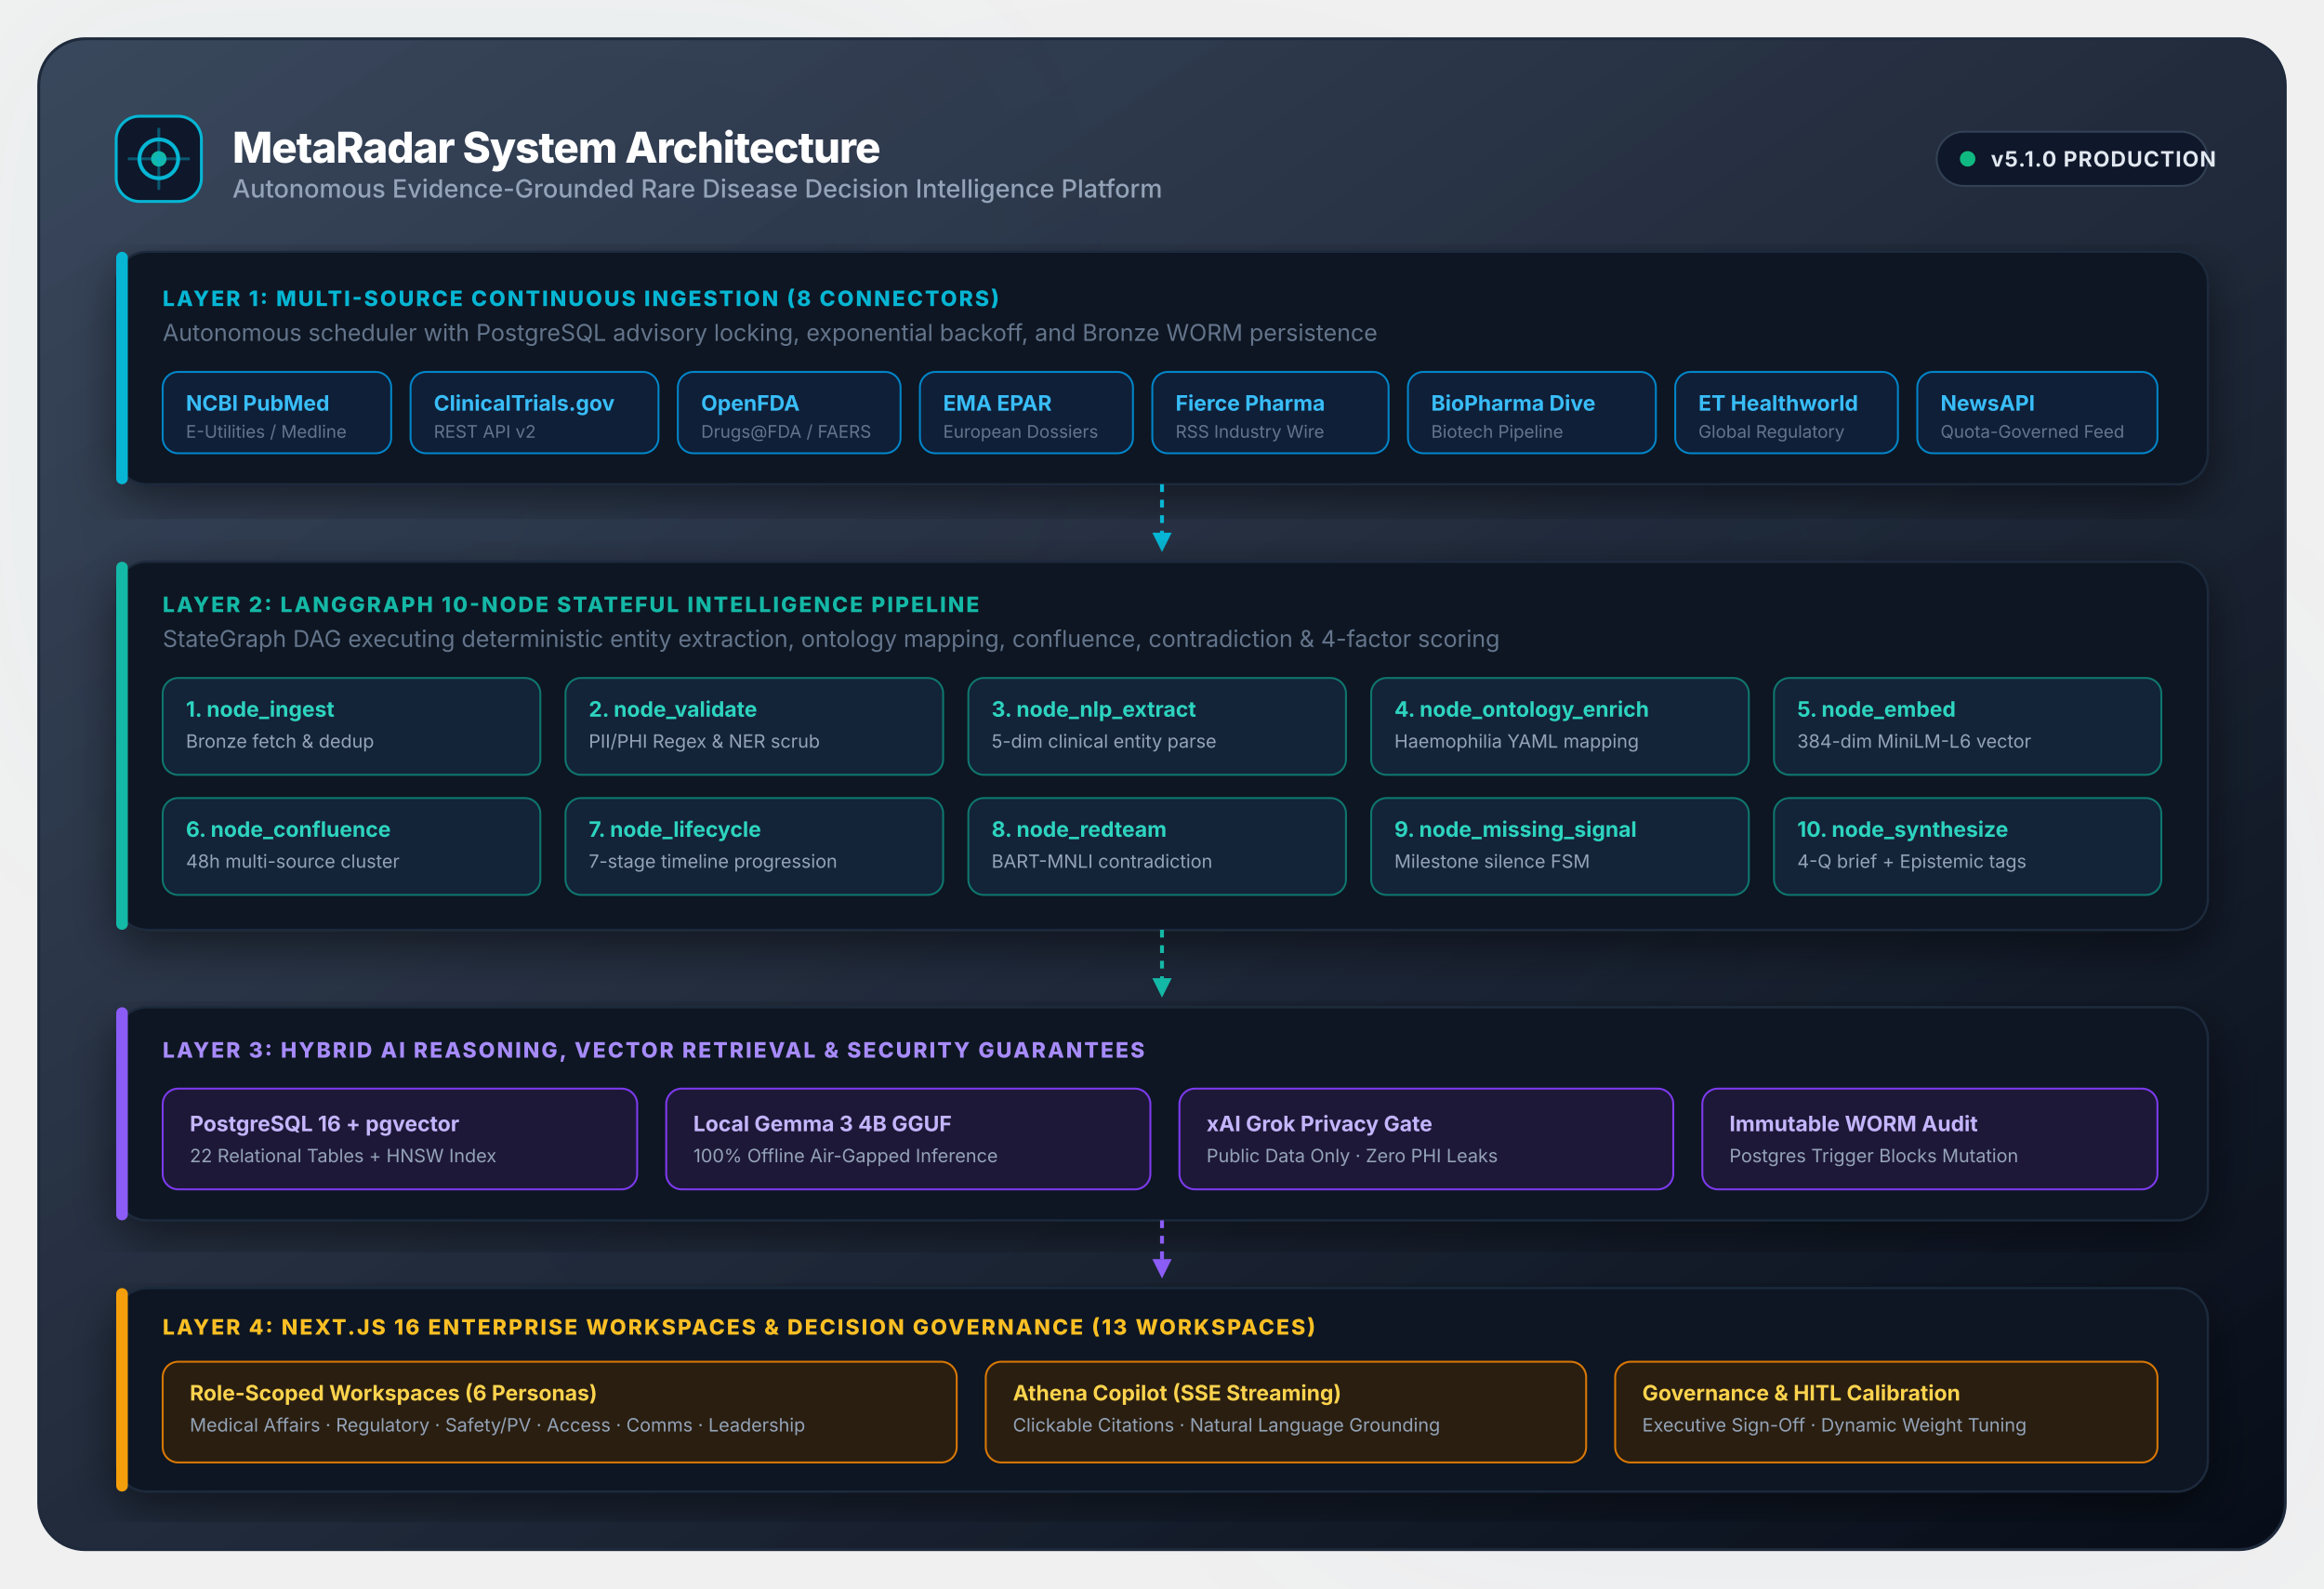
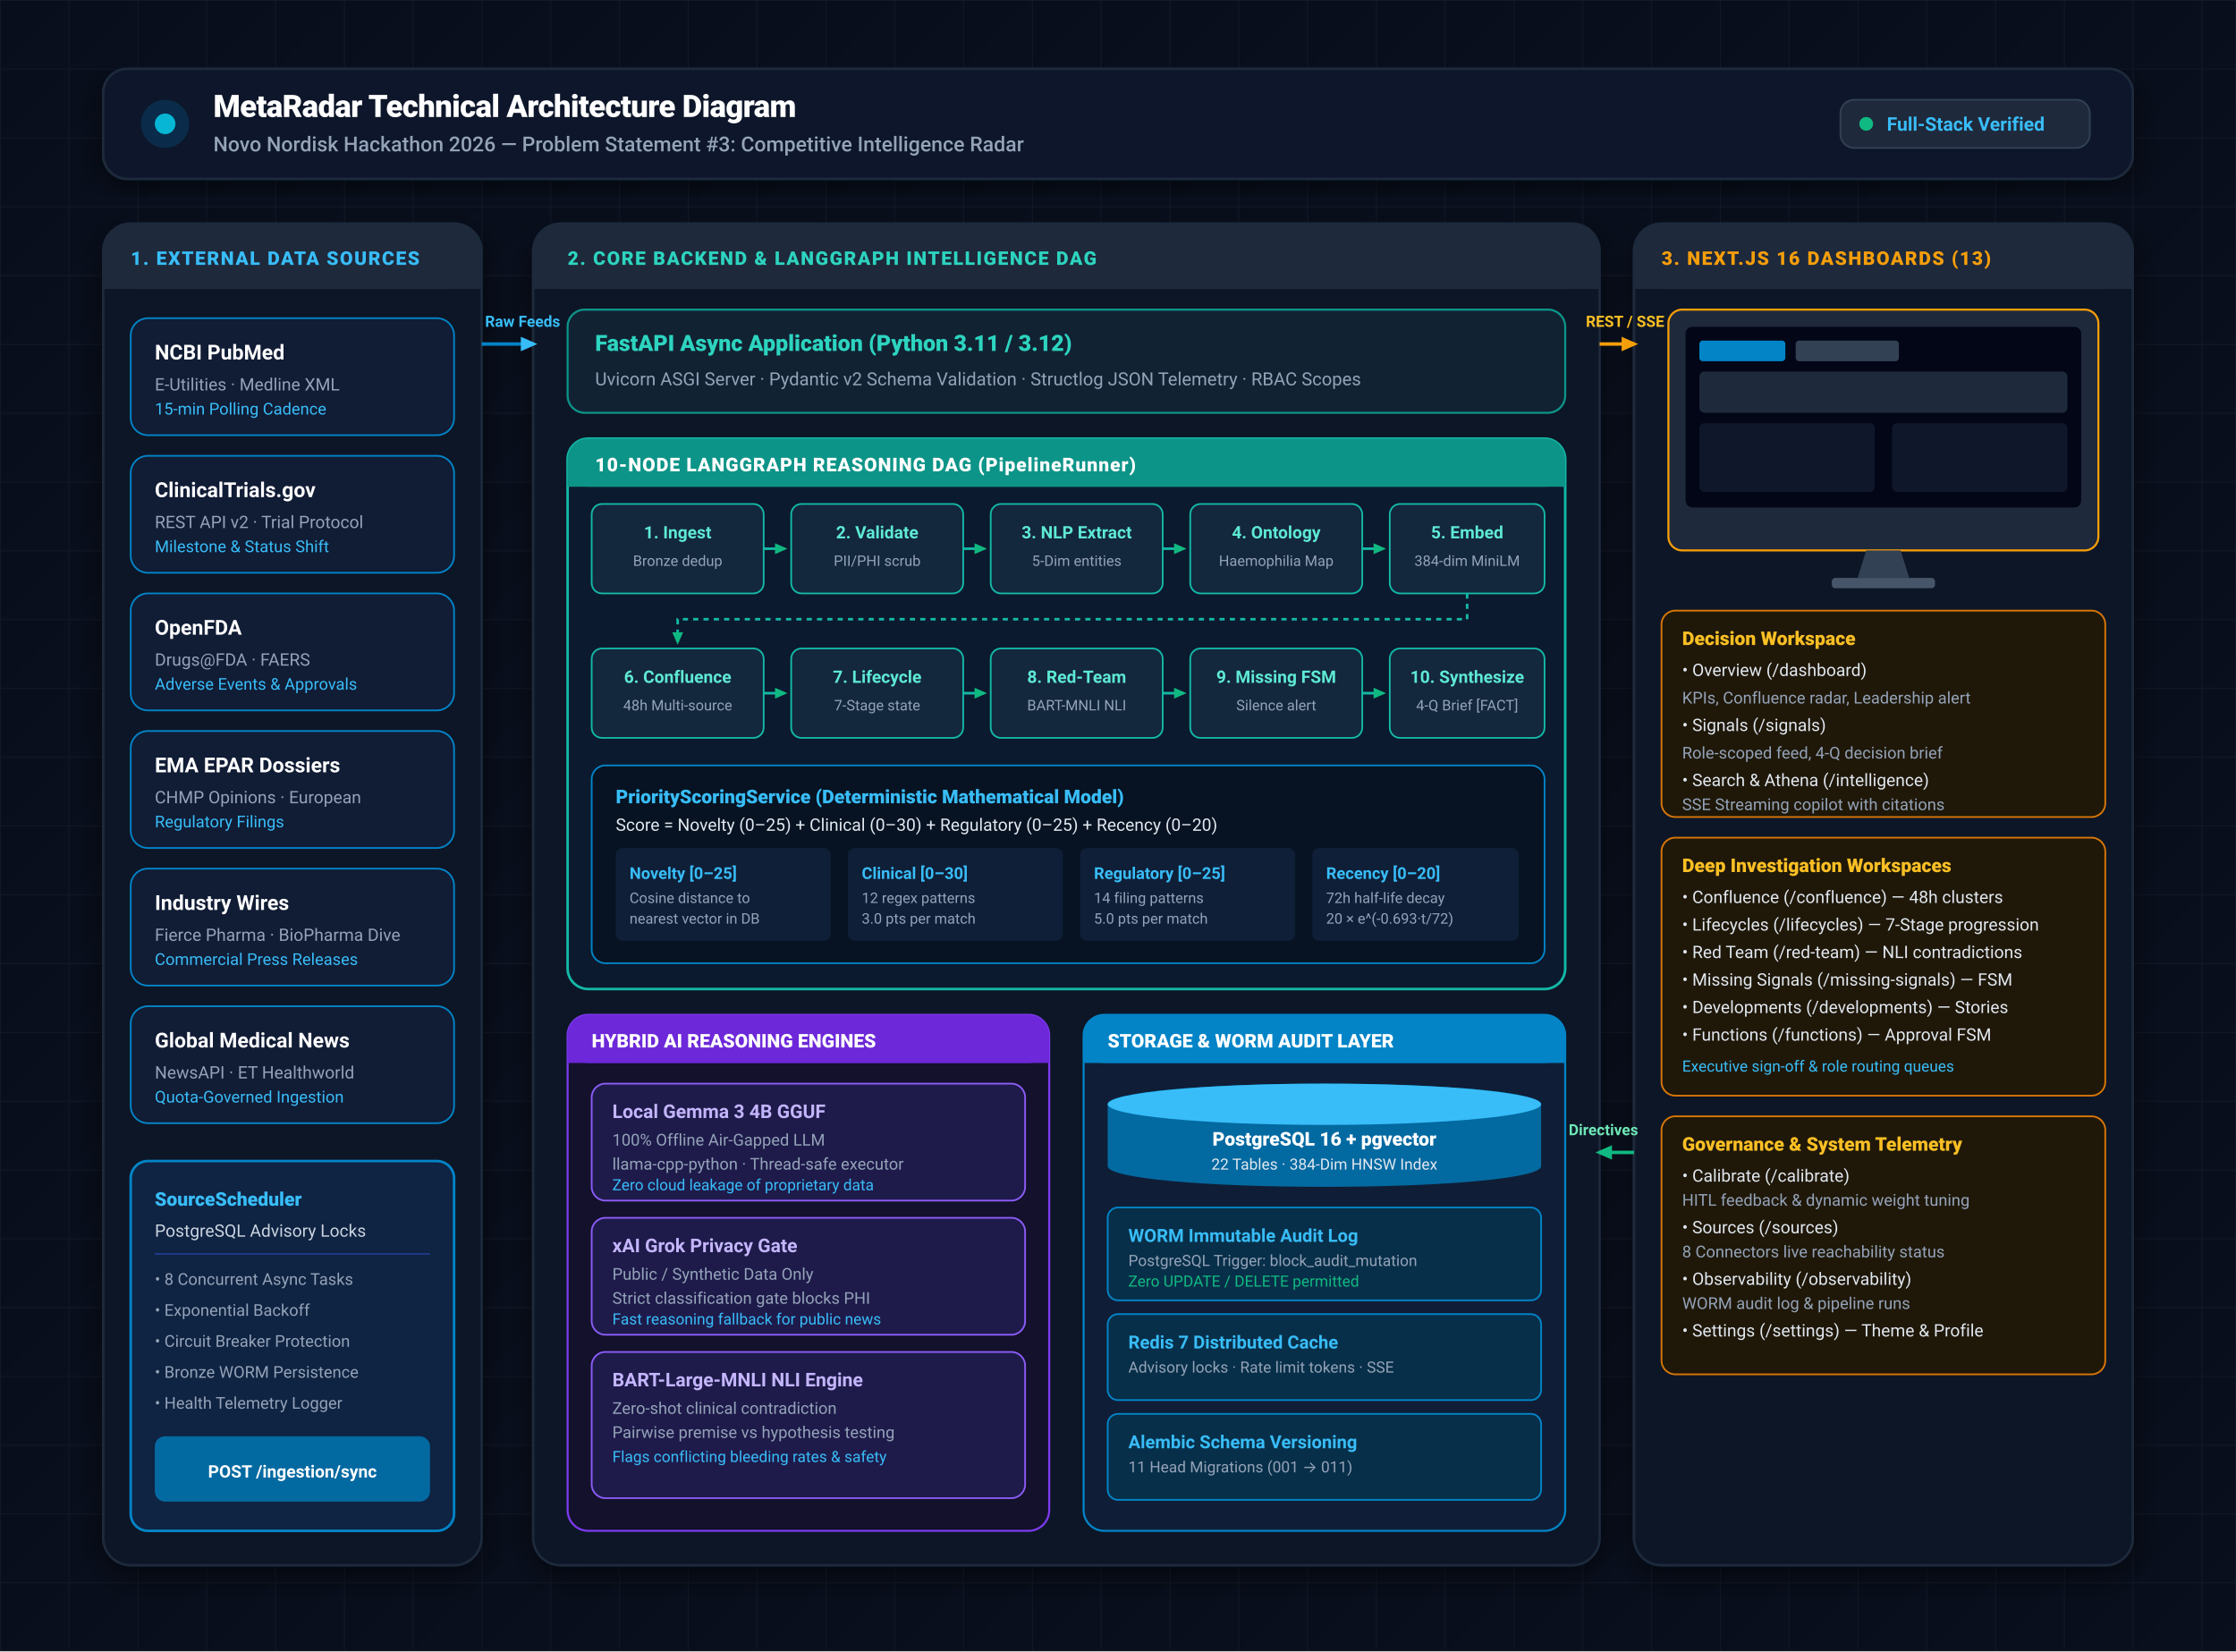
- <svg xmlns="http://www.w3.org/2000/svg" viewBox="0 0 1200 820" width="100%" height="100%" style="background:#070d18; font-family:'Plus Jakarta Sans', system-ui, -apple-system, sans-serif;">
+ <svg xmlns="http://www.w3.org/2000/svg" viewBox="0 0 1300 960" width="100%" height="100%" style="background:#090f1d; font-family:'Plus Jakarta Sans', -apple-system, BlinkMacSystemFont, 'Segoe UI', Roboto, sans-serif;">
  <defs>
-     <linearGradient id="bgGlow" x1="0%" y1="0%" x2="100%" y2="100%">
-       <stop offset="0%" stop-color="#0e1e38" stop-opacity="0.8" />
-       <stop offset="100%" stop-color="#070d18" stop-opacity="1" />
+     <marker id="arrow" viewBox="0 0 10 10" refX="6" refY="5" markerWidth="6" markerHeight="6" orient="auto-start-reverse">
+       <path d="M 0 1.5 L 8 5 L 0 8.5 z" fill="#38bdf8" />
+     </marker>
+     <marker id="arrow-green" viewBox="0 0 10 10" refX="6" refY="5" markerWidth="6" markerHeight="6" orient="auto-start-reverse">
+       <path d="M 0 1.5 L 8 5 L 0 8.5 z" fill="#10b981" />
+     </marker>
+     <marker id="arrow-amber" viewBox="0 0 10 10" refX="6" refY="5" markerWidth="6" markerHeight="6" orient="auto-start-reverse">
+       <path d="M 0 1.5 L 8 5 L 0 8.5 z" fill="#f59e0b" />
+     </marker>
+     <marker id="arrow-purple" viewBox="0 0 10 10" refX="6" refY="5" markerWidth="6" markerHeight="6" orient="auto-start-reverse">
+       <path d="M 0 1.5 L 8 5 L 0 8.5 z" fill="#a78bfa" />
+     </marker>
+     <linearGradient id="clientGrad" x1="0%" y1="0%" x2="0%" y2="100%">
+       <stop offset="0%" stop-color="#1e293b" />
+       <stop offset="100%" stop-color="#0f172a" />
    </linearGradient>
-     <linearGradient id="cyanGrad" x1="0%" y1="0%" x2="100%" y2="0%">
-       <stop offset="0%" stop-color="#06b6d4" />
-       <stop offset="100%" stop-color="#3b82f6" />
+     <linearGradient id="dbGrad" x1="0%" y1="0%" x2="100%" y2="0%">
+       <stop offset="0%" stop-color="#0284c7" />
+       <stop offset="100%" stop-color="#0369a1" />
    </linearGradient>
-     <linearGradient id="tealGrad" x1="0%" y1="0%" x2="100%" y2="0%">
-       <stop offset="0%" stop-color="#14b8a6" />
-       <stop offset="100%" stop-color="#06b6d4" />
+     <linearGradient id="goldDbGrad" x1="0%" y1="0%" x2="100%" y2="0%">
+       <stop offset="0%" stop-color="#d97706" />
+       <stop offset="100%" stop-color="#b45309" />
    </linearGradient>
-     <linearGradient id="purpleGrad" x1="0%" y1="0%" x2="100%" y2="0%">
-       <stop offset="0%" stop-color="#8b5cf6" />
-       <stop offset="100%" stop-color="#ec4899" />
-     </linearGradient>
-     <linearGradient id="amberGrad" x1="0%" y1="0%" x2="100%" y2="0%">
-       <stop offset="0%" stop-color="#f59e0b" />
-       <stop offset="100%" stop-color="#ef4444" />
-     </linearGradient>
-     <filter id="cardShadow" x="-10%" y="-10%" width="120%" height="125%">
-       <feDropShadow dx="0" dy="8" stdDeviation="12" flood-color="#000000" flood-opacity="0.5" />
+     <filter id="boxShadow" x="-10%" y="-10%" width="120%" height="125%">
+       <feDropShadow dx="0" dy="6" stdDeviation="8" flood-color="#000000" flood-opacity="0.5" />
    </filter>
  </defs>
-   <circle cx="200" cy="150" r="280" fill="#06b6d4" opacity="0.04" filter="blur(60px)" />
-   <circle cx="1000" cy="650" r="320" fill="#3b82f6" opacity="0.04" filter="blur(70px)" />
-   <circle cx="600" cy="400" r="300" fill="#8b5cf6" opacity="0.03" filter="blur(80px)" />
-   <rect x="20" y="20" width="1160" height="780" rx="24" fill="url(#bgGlow)" stroke="#1e293b" stroke-width="1.5" />
-   <g transform="translate(60, 60)">
-     <rect x="0" y="0" width="44" height="44" rx="12" fill="#0f172a" stroke="#06b6d4" stroke-width="1.5" />
-     <circle cx="22" cy="22" r="10" stroke="#06b6d4" stroke-width="2" fill="none" />
-     <circle cx="22" cy="22" r="4" fill="#14b8a6" />
-     <line x1="22" y1="6" x2="22" y2="38" stroke="#06b6d4" stroke-width="1.5" opacity="0.4" />
-     <line x1="6" y1="22" x2="38" y2="22" stroke="#06b6d4" stroke-width="1.5" opacity="0.4" />
-     <text x="60" y="24" fill="#ffffff" font-size="22" font-weight="800" letter-spacing="-0.5">MetaRadar System Architecture</text>
-     <text x="60" y="42" fill="#94a3b8" font-size="13" font-weight="500">Autonomous Evidence-Grounded Rare Disease Decision Intelligence Platform</text>
-     <rect x="940" y="8" width="140" height="28" rx="14" fill="#0f172a" stroke="#334155" stroke-width="1" />
-     <circle cx="956" cy="22" r="4" fill="#10b981" />
-     <text x="968" y="26" fill="#e2e8f0" font-size="11" font-weight="700" letter-spacing="0.5">v5.1.0 PRODUCTION</text>
+   <rect width="1300" height="960" fill="#090f1d" />
+   <g opacity="0.07" stroke="#94a3b8" stroke-width="1">
+     <pattern id="grid" width="40" height="40" patternUnits="userSpaceOnUse">
+       <path d="M 40 0 L 0 0 0 40" />
+     </pattern>
+     <rect width="1300" height="960" fill="url(#grid)" />
+   </g>
+   <g transform="translate(60, 40)">
+     <rect x="0" y="0" width="1180" height="64" rx="14" fill="#0f172a" stroke="#1e293b" stroke-width="1.5" filter="url(#boxShadow)" />
+     <circle cx="36" cy="32" r="14" fill="#0284c7" opacity="0.2" />
+     <circle cx="36" cy="32" r="6" fill="#06b6d4" />
+     <text x="64" y="28" fill="#ffffff" font-size="18" font-weight="800" letter-spacing="-0.3">MetaRadar Technical Architecture Diagram</text>
+     <text x="64" y="48" fill="#94a3b8" font-size="12" font-weight="500">Novo Nordisk Hackathon 2026 — Problem Statement #3: Competitive Intelligence Radar</text>
+     <rect x="1010" y="18" width="145" height="28" rx="8" fill="#1e293b" stroke="#334155" stroke-width="1" />
+     <circle cx="1025" cy="32" r="4" fill="#10b981" />
+     <text x="1037" y="36" fill="#38bdf8" font-size="11" font-weight="700">Full-Stack Verified</text>
  </g>
  <g transform="translate(60, 130)">
-     <rect x="0" y="0" width="1080" height="120" rx="16" fill="#0b1324" stroke="#1e293b" stroke-width="1.2" filter="url(#cardShadow)" />
-     <rect x="0" y="0" width="6" height="120" rx="3" fill="#06b6d4" />
-     <text x="24" y="28" fill="#06b6d4" font-size="11" font-weight="800" letter-spacing="1">LAYER 1: MULTI-SOURCE CONTINUOUS INGESTION (8 CONNECTORS)</text>
-     <text x="24" y="46" fill="#64748b" font-size="12">Autonomous scheduler with PostgreSQL advisory locking, exponential backoff, and Bronze WORM persistence</text>
-     <g transform="translate(24, 62)">
-       <rect x="0" y="0" width="118" height="42" rx="8" fill="#0f1f38" stroke="#0284c7" stroke-width="1" />
-       <text x="12" y="20" fill="#38bdf8" font-size="11" font-weight="700">NCBI PubMed</text>
-       <text x="12" y="34" fill="#64748b" font-size="9">E-Utilities / Medline</text>
-       <rect x="128" y="0" width="128" height="42" rx="8" fill="#0f1f38" stroke="#0284c7" stroke-width="1" />
-       <text x="140" y="20" fill="#38bdf8" font-size="11" font-weight="700">ClinicalTrials.gov</text>
-       <text x="140" y="34" fill="#64748b" font-size="9">REST API v2</text>
-       <rect x="266" y="0" width="115" height="42" rx="8" fill="#0f1f38" stroke="#0284c7" stroke-width="1" />
-       <text x="278" y="20" fill="#38bdf8" font-size="11" font-weight="700">OpenFDA</text>
-       <text x="278" y="34" fill="#64748b" font-size="9">Drugs@FDA / FAERS</text>
-       <rect x="391" y="0" width="110" height="42" rx="8" fill="#0f1f38" stroke="#0284c7" stroke-width="1" />
-       <text x="403" y="20" fill="#38bdf8" font-size="11" font-weight="700">EMA EPAR</text>
-       <text x="403" y="34" fill="#64748b" font-size="9">European Dossiers</text>
-       <rect x="511" y="0" width="122" height="42" rx="8" fill="#0f1f38" stroke="#0284c7" stroke-width="1" />
-       <text x="523" y="20" fill="#38bdf8" font-size="11" font-weight="700">Fierce Pharma</text>
-       <text x="523" y="34" fill="#64748b" font-size="9">RSS Industry Wire</text>
-       <rect x="643" y="0" width="128" height="42" rx="8" fill="#0f1f38" stroke="#0284c7" stroke-width="1" />
-       <text x="655" y="20" fill="#38bdf8" font-size="11" font-weight="700">BioPharma Dive</text>
-       <text x="655" y="34" fill="#64748b" font-size="9">Biotech Pipeline</text>
-       <rect x="781" y="0" width="115" height="42" rx="8" fill="#0f1f38" stroke="#0284c7" stroke-width="1" />
-       <text x="793" y="20" fill="#38bdf8" font-size="11" font-weight="700">ET Healthworld</text>
-       <text x="793" y="34" fill="#64748b" font-size="9">Global Regulatory</text>
-       <rect x="906" y="0" width="124" height="42" rx="8" fill="#0f1f38" stroke="#0284c7" stroke-width="1" />
-       <text x="918" y="20" fill="#38bdf8" font-size="11" font-weight="700">NewsAPI</text>
-       <text x="918" y="34" fill="#64748b" font-size="9">Quota-Governed Feed</text>
-     </g>
-   </g>
-   <path d="M 600 250 L 600 280" stroke="#06b6d4" stroke-width="2" stroke-dasharray="4 4" />
-   <polygon points="600,285 595,275 605,275" fill="#06b6d4" />
-   <g transform="translate(60, 290)">
-     <rect x="0" y="0" width="1080" height="190" rx="16" fill="#0b1324" stroke="#1e293b" stroke-width="1.2" filter="url(#cardShadow)" />
-     <rect x="0" y="0" width="6" height="190" rx="3" fill="#14b8a6" />
-     <text x="24" y="26" fill="#14b8a6" font-size="11" font-weight="800" letter-spacing="1">LAYER 2: LANGGRAPH 10-NODE STATEFUL INTELLIGENCE PIPELINE</text>
-     <text x="24" y="44" fill="#64748b" font-size="12">StateGraph DAG executing deterministic entity extraction, ontology mapping, confluence, contradiction &amp; 4-factor scoring</text>
-     <g transform="translate(24, 60)">
-       <rect x="0" y="0" width="195" height="50" rx="8" fill="#132338" stroke="#0f766e" stroke-width="1" />
-       <text x="12" y="20" fill="#2dd4bf" font-size="11" font-weight="700">1. node_ingest</text>
-       <text x="12" y="36" fill="#94a3b8" font-size="9.5">Bronze fetch &amp; dedup</text>
-       <rect x="208" y="0" width="195" height="50" rx="8" fill="#132338" stroke="#0f766e" stroke-width="1" />
-       <text x="220" y="20" fill="#2dd4bf" font-size="11" font-weight="700">2. node_validate</text>
-       <text x="220" y="36" fill="#94a3b8" font-size="9.5">PII/PHI Regex &amp; NER scrub</text>
-       <rect x="416" y="0" width="195" height="50" rx="8" fill="#132338" stroke="#0f766e" stroke-width="1" />
-       <text x="428" y="20" fill="#2dd4bf" font-size="11" font-weight="700">3. node_nlp_extract</text>
-       <text x="428" y="36" fill="#94a3b8" font-size="9.5">5-dim clinical entity parse</text>
-       <rect x="624" y="0" width="195" height="50" rx="8" fill="#132338" stroke="#0f766e" stroke-width="1" />
-       <text x="636" y="20" fill="#2dd4bf" font-size="11" font-weight="700">4. node_ontology_enrich</text>
-       <text x="636" y="36" fill="#94a3b8" font-size="9.5">Haemophilia YAML mapping</text>
-       <rect x="832" y="0" width="200" height="50" rx="8" fill="#132338" stroke="#0f766e" stroke-width="1" />
-       <text x="844" y="20" fill="#2dd4bf" font-size="11" font-weight="700">5. node_embed</text>
-       <text x="844" y="36" fill="#94a3b8" font-size="9.5">384-dim MiniLM-L6 vector</text>
-       <rect x="0" y="62" width="195" height="50" rx="8" fill="#132338" stroke="#0f766e" stroke-width="1" />
-       <text x="12" y="82" fill="#2dd4bf" font-size="11" font-weight="700">6. node_confluence</text>
-       <text x="12" y="98" fill="#94a3b8" font-size="9.5">48h multi-source cluster</text>
-       <rect x="208" y="62" width="195" height="50" rx="8" fill="#132338" stroke="#0f766e" stroke-width="1" />
-       <text x="220" y="82" fill="#2dd4bf" font-size="11" font-weight="700">7. node_lifecycle</text>
-       <text x="220" y="98" fill="#94a3b8" font-size="9.5">7-stage timeline progression</text>
-       <rect x="416" y="62" width="195" height="50" rx="8" fill="#132338" stroke="#0f766e" stroke-width="1" />
-       <text x="428" y="82" fill="#2dd4bf" font-size="11" font-weight="700">8. node_redteam</text>
-       <text x="428" y="98" fill="#94a3b8" font-size="9.5">BART-MNLI contradiction</text>
-       <rect x="624" y="62" width="195" height="50" rx="8" fill="#132338" stroke="#0f766e" stroke-width="1" />
-       <text x="636" y="82" fill="#2dd4bf" font-size="11" font-weight="700">9. node_missing_signal</text>
-       <text x="636" y="98" fill="#94a3b8" font-size="9.5">Milestone silence FSM</text>
-       <rect x="832" y="62" width="200" height="50" rx="8" fill="#132338" stroke="#0f766e" stroke-width="1" />
-       <text x="844" y="82" fill="#2dd4bf" font-size="11" font-weight="700">10. node_synthesize</text>
-       <text x="844" y="98" fill="#94a3b8" font-size="9.5">4-Q brief + Epistemic tags</text>
-     </g>
-   </g>
-   <path d="M 600 480 L 600 510" stroke="#14b8a6" stroke-width="2" stroke-dasharray="4 4" />
-   <polygon points="600,515 595,505 605,505" fill="#14b8a6" />
-   <g transform="translate(60, 520)">
-     <rect x="0" y="0" width="1080" height="110" rx="16" fill="#0b1324" stroke="#1e293b" stroke-width="1.2" filter="url(#cardShadow)" />
-     <rect x="0" y="0" width="6" height="110" rx="3" fill="#8b5cf6" />
-     <text x="24" y="26" fill="#a78bfa" font-size="11" font-weight="800" letter-spacing="1">LAYER 3: HYBRID AI REASONING, VECTOR RETRIEVAL &amp; SECURITY GUARANTEES</text>
-     <g transform="translate(24, 42)">
-       <rect x="0" y="0" width="245" height="52" rx="8" fill="#1e1838" stroke="#7c3aed" stroke-width="1" />
-       <text x="14" y="22" fill="#c4b5fd" font-size="11" font-weight="700">PostgreSQL 16 + pgvector</text>
-       <text x="14" y="38" fill="#94a3b8" font-size="9.5">22 Relational Tables + HNSW Index</text>
-       <rect x="260" y="0" width="250" height="52" rx="8" fill="#1e1838" stroke="#7c3aed" stroke-width="1" />
-       <text x="274" y="22" fill="#c4b5fd" font-size="11" font-weight="700">Local Gemma 3 4B GGUF</text>
-       <text x="274" y="38" fill="#94a3b8" font-size="9.5">100% Offline Air-Gapped Inference</text>
-       <rect x="525" y="0" width="255" height="52" rx="8" fill="#1e1838" stroke="#7c3aed" stroke-width="1" />
-       <text x="539" y="22" fill="#c4b5fd" font-size="11" font-weight="700">xAI Grok Privacy Gate</text>
-       <text x="539" y="38" fill="#94a3b8" font-size="9.5">Public Data Only · Zero PHI Leaks</text>
-       <rect x="795" y="0" width="235" height="52" rx="8" fill="#1e1838" stroke="#7c3aed" stroke-width="1" />
-       <text x="809" y="22" fill="#c4b5fd" font-size="11" font-weight="700">Immutable WORM Audit</text>
-       <text x="809" y="38" fill="#94a3b8" font-size="9.5">Postgres Trigger Blocks Mutation</text>
-     </g>
-   </g>
-   <path d="M 600 630 L 600 655" stroke="#8b5cf6" stroke-width="2" stroke-dasharray="4 4" />
-   <polygon points="600,660 595,650 605,650" fill="#8b5cf6" />
-   <g transform="translate(60, 665)">
-     <rect x="0" y="0" width="1080" height="105" rx="16" fill="#0b1324" stroke="#1e293b" stroke-width="1.2" filter="url(#cardShadow)" />
-     <rect x="0" y="0" width="6" height="105" rx="3" fill="#f59e0b" />
-     <text x="24" y="24" fill="#fbbf24" font-size="11" font-weight="800" letter-spacing="1">LAYER 4: NEXT.JS 16 ENTERPRISE WORKSPACES &amp; DECISION GOVERNANCE (13 WORKSPACES)</text>
-     <g transform="translate(24, 38)">
-       <rect x="0" y="0" width="410" height="52" rx="8" fill="#291e10" stroke="#d97706" stroke-width="1" />
-       <text x="14" y="20" fill="#fcd34d" font-size="11" font-weight="700">Role-Scoped Workspaces (6 Personas)</text>
-       <text x="14" y="36" fill="#94a3b8" font-size="9.5">Medical Affairs · Regulatory · Safety/PV · Access · Comms · Leadership</text>
-       <rect x="425" y="0" width="310" height="52" rx="8" fill="#291e10" stroke="#d97706" stroke-width="1" />
-       <text x="439" y="20" fill="#fcd34d" font-size="11" font-weight="700">Athena Copilot (SSE Streaming)</text>
-       <text x="439" y="36" fill="#94a3b8" font-size="9.5">Clickable Citations · Natural Language Grounding</text>
-       <rect x="750" y="0" width="280" height="52" rx="8" fill="#291e10" stroke="#d97706" stroke-width="1" />
-       <text x="764" y="20" fill="#fcd34d" font-size="11" font-weight="700">Governance &amp; HITL Calibration</text>
-       <text x="764" y="36" fill="#94a3b8" font-size="9.5">Executive Sign-Off · Dynamic Weight Tuning</text>
-     </g>
-   </g>
+     <rect x="0" y="0" width="220" height="780" rx="16" fill="#0c1427" stroke="#1e293b" stroke-width="1.5" filter="url(#boxShadow)" />
+     <rect x="0" y="0" width="220" height="38" rx="16" fill="#1e293b" />
+     <rect x="0" y="24" width="220" height="14" fill="#1e293b" />
+     <text x="16" y="24" fill="#38bdf8" font-size="11" font-weight="800" letter-spacing="0.8">1. EXTERNAL DATA SOURCES</text>
+     <g transform="translate(16, 55)">
+       <rect width="188" height="68" rx="10" fill="#111c35" stroke="#0284c7" stroke-width="1" />
+       <text x="14" y="24" fill="#ffffff" font-size="12" font-weight="700">NCBI PubMed</text>
+       <text x="14" y="42" fill="#94a3b8" font-size="10">E-Utilities · Medline XML</text>
+       <text x="14" y="56" fill="#38bdf8" font-size="9.5">15-min Polling Cadence</text>
+     </g>
+     <g transform="translate(16, 135)">
+       <rect width="188" height="68" rx="10" fill="#111c35" stroke="#0284c7" stroke-width="1" />
+       <text x="14" y="24" fill="#ffffff" font-size="12" font-weight="700">ClinicalTrials.gov</text>
+       <text x="14" y="42" fill="#94a3b8" font-size="10">REST API v2 · Trial Protocol</text>
+       <text x="14" y="56" fill="#38bdf8" font-size="9.5">Milestone &amp; Status Shift</text>
+     </g>
+     <g transform="translate(16, 215)">
+       <rect width="188" height="68" rx="10" fill="#111c35" stroke="#0284c7" stroke-width="1" />
+       <text x="14" y="24" fill="#ffffff" font-size="12" font-weight="700">OpenFDA</text>
+       <text x="14" y="42" fill="#94a3b8" font-size="10">Drugs@FDA · FAERS</text>
+       <text x="14" y="56" fill="#38bdf8" font-size="9.5">Adverse Events &amp; Approvals</text>
+     </g>
+     <g transform="translate(16, 295)">
+       <rect width="188" height="68" rx="10" fill="#111c35" stroke="#0284c7" stroke-width="1" />
+       <text x="14" y="24" fill="#ffffff" font-size="12" font-weight="700">EMA EPAR Dossiers</text>
+       <text x="14" y="42" fill="#94a3b8" font-size="10">CHMP Opinions · European</text>
+       <text x="14" y="56" fill="#38bdf8" font-size="9.5">Regulatory Filings</text>
+     </g>
+     <g transform="translate(16, 375)">
+       <rect width="188" height="68" rx="10" fill="#111c35" stroke="#0284c7" stroke-width="1" />
+       <text x="14" y="24" fill="#ffffff" font-size="12" font-weight="700">Industry Wires</text>
+       <text x="14" y="42" fill="#94a3b8" font-size="10">Fierce Pharma · BioPharma Dive</text>
+       <text x="14" y="56" fill="#38bdf8" font-size="9.5">Commercial Press Releases</text>
+     </g>
+     <g transform="translate(16, 455)">
+       <rect width="188" height="68" rx="10" fill="#111c35" stroke="#0284c7" stroke-width="1" />
+       <text x="14" y="24" fill="#ffffff" font-size="12" font-weight="700">Global Medical News</text>
+       <text x="14" y="42" fill="#94a3b8" font-size="10">NewsAPI · ET Healthworld</text>
+       <text x="14" y="56" fill="#38bdf8" font-size="9.5">Quota-Governed Ingestion</text>
+     </g>
+     <g transform="translate(16, 545)">
+       <rect width="188" height="215" rx="10" fill="#0f2342" stroke="#0284c7" stroke-width="1.5" />
+       <text x="14" y="26" fill="#38bdf8" font-size="11" font-weight="800">SourceScheduler</text>
+       <text x="14" y="44" fill="#cbd5e1" font-size="10">PostgreSQL Advisory Locks</text>
+       <line x1="14" y1="54" x2="174" y2="54" stroke="#1e3a8a" stroke-width="1" />
+       <text x="14" y="72" fill="#94a3b8" font-size="9.5">• 8 Concurrent Async Tasks</text>
+       <text x="14" y="90" fill="#94a3b8" font-size="9.5">• Exponential Backoff</text>
+       <text x="14" y="108" fill="#94a3b8" font-size="9.5">• Circuit Breaker Protection</text>
+       <text x="14" y="126" fill="#94a3b8" font-size="9.5">• Bronze WORM Persistence</text>
+       <text x="14" y="144" fill="#94a3b8" font-size="9.5">• Health Telemetry Logger</text>
+       <rect x="14" y="160" width="160" height="38" rx="6" fill="#0369a1" />
+       <text x="94" y="184" fill="#ffffff" font-size="10" font-weight="700" text-anchor="middle">POST /ingestion/sync</text>
+     </g>
+   </g>
+   <g transform="translate(310, 130)">
+     <rect x="0" y="0" width="620" height="780" rx="16" fill="#0c1427" stroke="#1e293b" stroke-width="1.5" filter="url(#boxShadow)" />
+     <rect x="0" y="0" width="620" height="38" rx="16" fill="#1e293b" />
+     <rect x="0" y="24" width="620" height="14" fill="#1e293b" />
+     <text x="20" y="24" fill="#2dd4bf" font-size="11" font-weight="800" letter-spacing="0.8">2. CORE BACKEND &amp; LANGGRAPH INTELLIGENCE DAG</text>
+     <g transform="translate(20, 50)">
+       <rect width="580" height="60" rx="10" fill="#112233" stroke="#0d9488" stroke-width="1.2" />
+       <text x="16" y="24" fill="#2dd4bf" font-size="13" font-weight="800">FastAPI Async Application (Python 3.11 / 3.12)</text>
+       <text x="16" y="44" fill="#94a3b8" font-size="10.5">Uvicorn ASGI Server · Pydantic v2 Schema Validation · Structlog JSON Telemetry · RBAC Scopes</text>
+     </g>
+     <g transform="translate(20, 125)">
+       <rect width="580" height="320" rx="12" fill="#0b1a2e" stroke="#14b8a6" stroke-width="1.5" />
+       <rect width="580" height="28" rx="12" fill="#0d9488" />
+       <rect y="16" width="580" height="12" fill="#0d9488" />
+       <text x="16" y="19" fill="#ffffff" font-size="11" font-weight="800" letter-spacing="0.5">10-NODE LANGGRAPH REASONING DAG (PipelineRunner)</text>
+       <rect x="14" y="38" width="100" height="52" rx="6" fill="#13273d" stroke="#14b8a6" stroke-width="1" />
+       <text x="64" y="58" fill="#5eead4" font-size="10" font-weight="700" text-anchor="middle">1. Ingest</text>
+       <text x="64" y="74" fill="#94a3b8" font-size="8.5" text-anchor="middle">Bronze dedup</text>
+       <path d="M 114 64 L 126 64" stroke="#14b8a6" stroke-width="1.5" marker-end="url(#arrow-green)" />
+       <rect x="130" y="38" width="100" height="52" rx="6" fill="#13273d" stroke="#14b8a6" stroke-width="1" />
+       <text x="180" y="58" fill="#5eead4" font-size="10" font-weight="700" text-anchor="middle">2. Validate</text>
+       <text x="180" y="74" fill="#94a3b8" font-size="8.5" text-anchor="middle">PII/PHI scrub</text>
+       <path d="M 230 64 L 242 64" stroke="#14b8a6" stroke-width="1.5" marker-end="url(#arrow-green)" />
+       <rect x="246" y="38" width="100" height="52" rx="6" fill="#13273d" stroke="#14b8a6" stroke-width="1" />
+       <text x="296" y="58" fill="#5eead4" font-size="10" font-weight="700" text-anchor="middle">3. NLP Extract</text>
+       <text x="296" y="74" fill="#94a3b8" font-size="8.5" text-anchor="middle">5-Dim entities</text>
+       <path d="M 346 64 L 358 64" stroke="#14b8a6" stroke-width="1.5" marker-end="url(#arrow-green)" />
+       <rect x="362" y="38" width="100" height="52" rx="6" fill="#13273d" stroke="#14b8a6" stroke-width="1" />
+       <text x="412" y="58" fill="#5eead4" font-size="10" font-weight="700" text-anchor="middle">4. Ontology</text>
+       <text x="412" y="74" fill="#94a3b8" font-size="8.5" text-anchor="middle">Haemophilia Map</text>
+       <path d="M 462 64 L 474 64" stroke="#14b8a6" stroke-width="1.5" marker-end="url(#arrow-green)" />
+       <rect x="478" y="38" width="90" height="52" rx="6" fill="#13273d" stroke="#14b8a6" stroke-width="1" />
+       <text x="523" y="58" fill="#5eead4" font-size="10" font-weight="700" text-anchor="middle">5. Embed</text>
+       <text x="523" y="74" fill="#94a3b8" font-size="8.5" text-anchor="middle">384-dim MiniLM</text>
+       <path d="M 523 90 L 523 105 L 64 105 L 64 118" stroke="#14b8a6" stroke-width="1.5" stroke-dasharray="3 3" fill="none" marker-end="url(#arrow-green)" />
+       <rect x="14" y="122" width="100" height="52" rx="6" fill="#13273d" stroke="#14b8a6" stroke-width="1" />
+       <text x="64" y="142" fill="#5eead4" font-size="10" font-weight="700" text-anchor="middle">6. Confluence</text>
+       <text x="64" y="158" fill="#94a3b8" font-size="8.5" text-anchor="middle">48h Multi-source</text>
+       <path d="M 114 148 L 126 148" stroke="#14b8a6" stroke-width="1.5" marker-end="url(#arrow-green)" />
+       <rect x="130" y="122" width="100" height="52" rx="6" fill="#13273d" stroke="#14b8a6" stroke-width="1" />
+       <text x="180" y="142" fill="#5eead4" font-size="10" font-weight="700" text-anchor="middle">7. Lifecycle</text>
+       <text x="180" y="158" fill="#94a3b8" font-size="8.5" text-anchor="middle">7-Stage state</text>
+       <path d="M 230 148 L 242 148" stroke="#14b8a6" stroke-width="1.5" marker-end="url(#arrow-green)" />
+       <rect x="246" y="122" width="100" height="52" rx="6" fill="#13273d" stroke="#14b8a6" stroke-width="1" />
+       <text x="296" y="142" fill="#5eead4" font-size="10" font-weight="700" text-anchor="middle">8. Red-Team</text>
+       <text x="296" y="158" fill="#94a3b8" font-size="8.5" text-anchor="middle">BART-MNLI NLI</text>
+       <path d="M 346 148 L 358 148" stroke="#14b8a6" stroke-width="1.5" marker-end="url(#arrow-green)" />
+       <rect x="362" y="122" width="100" height="52" rx="6" fill="#13273d" stroke="#14b8a6" stroke-width="1" />
+       <text x="412" y="142" fill="#5eead4" font-size="10" font-weight="700" text-anchor="middle">9. Missing FSM</text>
+       <text x="412" y="158" fill="#94a3b8" font-size="8.5" text-anchor="middle">Silence alert</text>
+       <path d="M 462 148 L 474 148" stroke="#14b8a6" stroke-width="1.5" marker-end="url(#arrow-green)" />
+       <rect x="478" y="122" width="90" height="52" rx="6" fill="#13273d" stroke="#14b8a6" stroke-width="1" />
+       <text x="523" y="142" fill="#5eead4" font-size="10" font-weight="700" text-anchor="middle">10. Synthesize</text>
+       <text x="523" y="158" fill="#94a3b8" font-size="8.5" text-anchor="middle">4-Q Brief [FACT]</text>
+       <g transform="translate(14, 190)">
+         <rect width="554" height="115" rx="8" fill="#071322" stroke="#0284c7" stroke-width="1" />
+         <text x="14" y="22" fill="#38bdf8" font-size="11" font-weight="800">PriorityScoringService (Deterministic Mathematical Model)</text>
+         <text x="14" y="38" fill="#e2e8f0" font-size="10" font-mono="true">Score = Novelty (0–25) + Clinical (0–30) + Regulatory (0–25) + Recency (0–20)</text>
+         <g transform="translate(14, 48)">
+           <rect width="125" height="54" rx="4" fill="#0f1f38" />
+           <text x="8" y="18" fill="#38bdf8" font-size="9.5" font-weight="700">Novelty [0–25]</text>
+           <text x="8" y="32" fill="#94a3b8" font-size="8.5">Cosine distance to</text>
+           <text x="8" y="44" fill="#94a3b8" font-size="8.5">nearest vector in DB</text>
+           <rect x="135" y="0" width="125" height="54" rx="4" fill="#0f1f38" />
+           <text x="143" y="18" fill="#38bdf8" font-size="9.5" font-weight="700">Clinical [0–30]</text>
+           <text x="143" y="32" fill="#94a3b8" font-size="8.5">12 regex patterns</text>
+           <text x="143" y="44" fill="#94a3b8" font-size="8.5">3.0 pts per match</text>
+           <rect x="270" y="0" width="125" height="54" rx="4" fill="#0f1f38" />
+           <text x="278" y="18" fill="#38bdf8" font-size="9.5" font-weight="700">Regulatory [0–25]</text>
+           <text x="278" y="32" fill="#94a3b8" font-size="8.5">14 filing patterns</text>
+           <text x="278" y="44" fill="#94a3b8" font-size="8.5">5.0 pts per match</text>
+           <rect x="405" y="0" width="120" height="54" rx="4" fill="#0f1f38" />
+           <text x="413" y="18" fill="#38bdf8" font-size="9.5" font-weight="700">Recency [0–20]</text>
+           <text x="413" y="32" fill="#94a3b8" font-size="8.5">72h half-life decay</text>
+           <text x="413" y="44" fill="#94a3b8" font-size="8.5">20 × e^(-0.693·t/72)</text>
+         </g>
+       </g>
+     </g>
+     <g transform="translate(20, 460)">
+       <rect x="0" y="0" width="280" height="300" rx="12" fill="#13112b" stroke="#7c3aed" stroke-width="1.2" />
+       <rect x="0" y="0" width="280" height="28" rx="12" fill="#6d28d9" />
+       <rect y="16" width="280" height="12" fill="#6d28d9" />
+       <text x="14" y="19" fill="#ffffff" font-size="11" font-weight="800">HYBRID AI REASONING ENGINES</text>
+       <g transform="translate(14, 40)">
+         <rect width="252" height="68" rx="8" fill="#1e1b4b" stroke="#8b5cf6" stroke-width="1" />
+         <text x="12" y="20" fill="#c4b5fd" font-size="11" font-weight="700">Local Gemma 3 4B GGUF</text>
+         <text x="12" y="36" fill="#94a3b8" font-size="9.5">100% Offline Air-Gapped LLM</text>
+         <text x="12" y="50" fill="#94a3b8" font-size="9.5">llama-cpp-python · Thread-safe executor</text>
+         <text x="12" y="62" fill="#38bdf8" font-size="9">Zero cloud leakage of proprietary data</text>
+         <rect y="78" width="252" height="68" rx="8" fill="#1e1b4b" stroke="#8b5cf6" stroke-width="1" />
+         <text x="12" y="98" fill="#c4b5fd" font-size="11" font-weight="700">xAI Grok Privacy Gate</text>
+         <text x="12" y="114" fill="#94a3b8" font-size="9.5">Public / Synthetic Data Only</text>
+         <text x="12" y="128" fill="#94a3b8" font-size="9.5">Strict classification gate blocks PHI</text>
+         <text x="12" y="140" fill="#38bdf8" font-size="9">Fast reasoning fallback for public news</text>
+         <rect y="156" width="252" height="85" rx="8" fill="#1e1b4b" stroke="#8b5cf6" stroke-width="1" />
+         <text x="12" y="176" fill="#c4b5fd" font-size="11" font-weight="700">BART-Large-MNLI NLI Engine</text>
+         <text x="12" y="192" fill="#94a3b8" font-size="9.5">Zero-shot clinical contradiction</text>
+         <text x="12" y="206" fill="#94a3b8" font-size="9.5">Pairwise premise vs hypothesis testing</text>
+         <text x="12" y="220" fill="#38bdf8" font-size="9">Flags conflicting bleeding rates &amp; safety</text>
+       </g>
+       <g transform="translate(300, 0)">
+         <rect x="0" y="0" width="280" height="300" rx="12" fill="#0f1e36" stroke="#0284c7" stroke-width="1.2" />
+         <rect x="0" y="0" width="280" height="28" rx="12" fill="#0284c7" />
+         <rect y="16" width="280" height="12" fill="#0284c7" />
+         <text x="14" y="19" fill="#ffffff" font-size="11" font-weight="800">STORAGE &amp; WORM AUDIT LAYER</text>
+         <g transform="translate(14, 40)">
+           <path d="M 0 12 C 0 5 56 0 126 0 C 196 0 252 5 252 12 L 252 48 C 252 55 196 60 126 60 C 56 60 0 55 0 48 Z" fill="#0369a1" />
+           <ellipse cx="126" cy="12" rx="126" ry="12" fill="#38bdf8" />
+           <text x="126" y="36" fill="#ffffff" font-size="11" font-weight="800" text-anchor="middle">PostgreSQL 16 + pgvector</text>
+           <text x="126" y="50" fill="#e2e8f0" font-size="9" text-anchor="middle">22 Tables · 384-Dim HNSW Index</text>
+           <g transform="translate(0, 72)">
+             <rect width="252" height="54" rx="6" fill="#082f49" stroke="#0284c7" stroke-width="1" />
+             <text x="12" y="20" fill="#38bdf8" font-size="10.5" font-weight="700">WORM Immutable Audit Log</text>
+             <text x="12" y="34" fill="#94a3b8" font-size="9">PostgreSQL Trigger: block_audit_mutation</text>
+             <text x="12" y="46" fill="#10b981" font-size="9">Zero UPDATE / DELETE permitted</text>
+           </g>
+           <g transform="translate(0, 134)">
+             <rect width="252" height="50" rx="6" fill="#082f49" stroke="#0284c7" stroke-width="1" />
+             <text x="12" y="20" fill="#38bdf8" font-size="10.5" font-weight="700">Redis 7 Distributed Cache</text>
+             <text x="12" y="34" fill="#94a3b8" font-size="9">Advisory locks · Rate limit tokens · SSE</text>
+           </g>
+           <g transform="translate(0, 192)">
+             <rect width="252" height="50" rx="6" fill="#082f49" stroke="#0284c7" stroke-width="1" />
+             <text x="12" y="20" fill="#38bdf8" font-size="10.5" font-weight="700">Alembic Schema Versioning</text>
+             <text x="12" y="34" fill="#94a3b8" font-size="9">11 Head Migrations (001 → 011)</text>
+           </g>
+         </g>
+       </g>
+     </g>
+   </g>
+   <g transform="translate(950, 130)">
+     <rect x="0" y="0" width="290" height="780" rx="16" fill="#0c1427" stroke="#1e293b" stroke-width="1.5" filter="url(#boxShadow)" />
+     <rect x="0" y="0" width="290" height="38" rx="16" fill="#1e293b" />
+     <rect x="0" y="24" width="290" height="14" fill="#1e293b" />
+     <text x="16" y="24" fill="#f59e0b" font-size="11" font-weight="800" letter-spacing="0.8">3. NEXT.JS 16 DASHBOARDS (13)</text>
+     <g transform="translate(20, 50)">
+       <rect width="250" height="140" rx="8" fill="#1e293b" stroke="#f59e0b" stroke-width="1.2" />
+       <rect x="10" y="10" width="230" height="105" rx="4" fill="#020617" />
+       <rect x="18" y="18" width="50" height="12" rx="2" fill="#0284c7" />
+       <rect x="74" y="18" width="60" height="12" rx="2" fill="#334155" />
+       <rect x="18" y="36" width="214" height="24" rx="3" fill="#1e293b" />
+       <rect x="18" y="66" width="102" height="40" rx="3" fill="#0f172a" />
+       <rect x="130" y="66" width="102" height="40" rx="3" fill="#0f172a" />
+       <path d="M 115 140 L 135 140 L 140 156 L 110 156 Z" fill="#334155" />
+       <rect x="95" y="156" width="60" height="6" rx="2" fill="#475569" />
+     </g>
+     <g transform="translate(16, 225)">
+       <rect width="258" height="120" rx="8" fill="#1f1809" stroke="#d97706" stroke-width="1" />
+       <text x="12" y="20" fill="#fbbf24" font-size="11" font-weight="800">Decision Workspace</text>
+       <text x="12" y="38" fill="#e2e8f0" font-size="10">• Overview (/dashboard)</text>
+       <text x="12" y="54" fill="#94a3b8" font-size="9.5">  KPIs, Confluence radar, Leadership alert</text>
+       <text x="12" y="70" fill="#e2e8f0" font-size="10">• Signals (/signals)</text>
+       <text x="12" y="86" fill="#94a3b8" font-size="9.5">  Role-scoped feed, 4-Q decision brief</text>
+       <text x="12" y="102" fill="#e2e8f0" font-size="10">• Search &amp; Athena (/intelligence)</text>
+       <text x="12" y="116" fill="#94a3b8" font-size="9.5">  SSE Streaming copilot with citations</text>
+       <g transform="translate(0, 132)">
+         <rect width="258" height="150" rx="8" fill="#1f1809" stroke="#d97706" stroke-width="1" />
+         <text x="12" y="20" fill="#fbbf24" font-size="11" font-weight="800">Deep Investigation Workspaces</text>
+         <text x="12" y="38" fill="#e2e8f0" font-size="10">• Confluence (/confluence) — 48h clusters</text>
+         <text x="12" y="54" fill="#e2e8f0" font-size="10">• Lifecycles (/lifecycles) — 7-Stage progression</text>
+         <text x="12" y="70" fill="#e2e8f0" font-size="10">• Red Team (/red-team) — NLI contradictions</text>
+         <text x="12" y="86" fill="#e2e8f0" font-size="10">• Missing Signals (/missing-signals) — FSM</text>
+         <text x="12" y="102" fill="#e2e8f0" font-size="10">• Developments (/developments) — Stories</text>
+         <text x="12" y="118" fill="#e2e8f0" font-size="10">• Functions (/functions) — Approval FSM</text>
+         <text x="12" y="136" fill="#38bdf8" font-size="9">Executive sign-off &amp; role routing queues</text>
+       </g>
+       <g transform="translate(0, 294)">
+         <rect width="258" height="150" rx="8" fill="#1f1809" stroke="#d97706" stroke-width="1" />
+         <text x="12" y="20" fill="#fbbf24" font-size="11" font-weight="800">Governance &amp; System Telemetry</text>
+         <text x="12" y="38" fill="#e2e8f0" font-size="10">• Calibrate (/calibrate)</text>
+         <text x="12" y="52" fill="#94a3b8" font-size="9.5">  HITL feedback &amp; dynamic weight tuning</text>
+         <text x="12" y="68" fill="#e2e8f0" font-size="10">• Sources (/sources)</text>
+         <text x="12" y="82" fill="#94a3b8" font-size="9.5">  8 Connectors live reachability status</text>
+         <text x="12" y="98" fill="#e2e8f0" font-size="10">• Observability (/observability)</text>
+         <text x="12" y="112" fill="#94a3b8" font-size="9.5">  WORM audit log &amp; pipeline runs</text>
+         <text x="12" y="128" fill="#e2e8f0" font-size="10">• Settings (/settings) — Theme &amp; Profile</text>
+       </g>
+     </g>
+   </g>
+   <path d="M 280 200 L 310 200" stroke="#0284c7" stroke-width="2" marker-end="url(#arrow)" />
+   <text x="282" y="190" fill="#38bdf8" font-size="9" font-weight="700">Raw Feeds</text>
+   <path d="M 930 200 L 950 200" stroke="#f59e0b" stroke-width="2" marker-end="url(#arrow-amber)" />
+   <text x="922" y="190" fill="#fbbf24" font-size="9" font-weight="700">REST / SSE</text>
+   <path d="M 950 670 L 930 670" stroke="#10b981" stroke-width="2" marker-end="url(#arrow-green)" />
+   <text x="912" y="660" fill="#6ee7b7" font-size="9" font-weight="700">Directives</text>
</svg>
